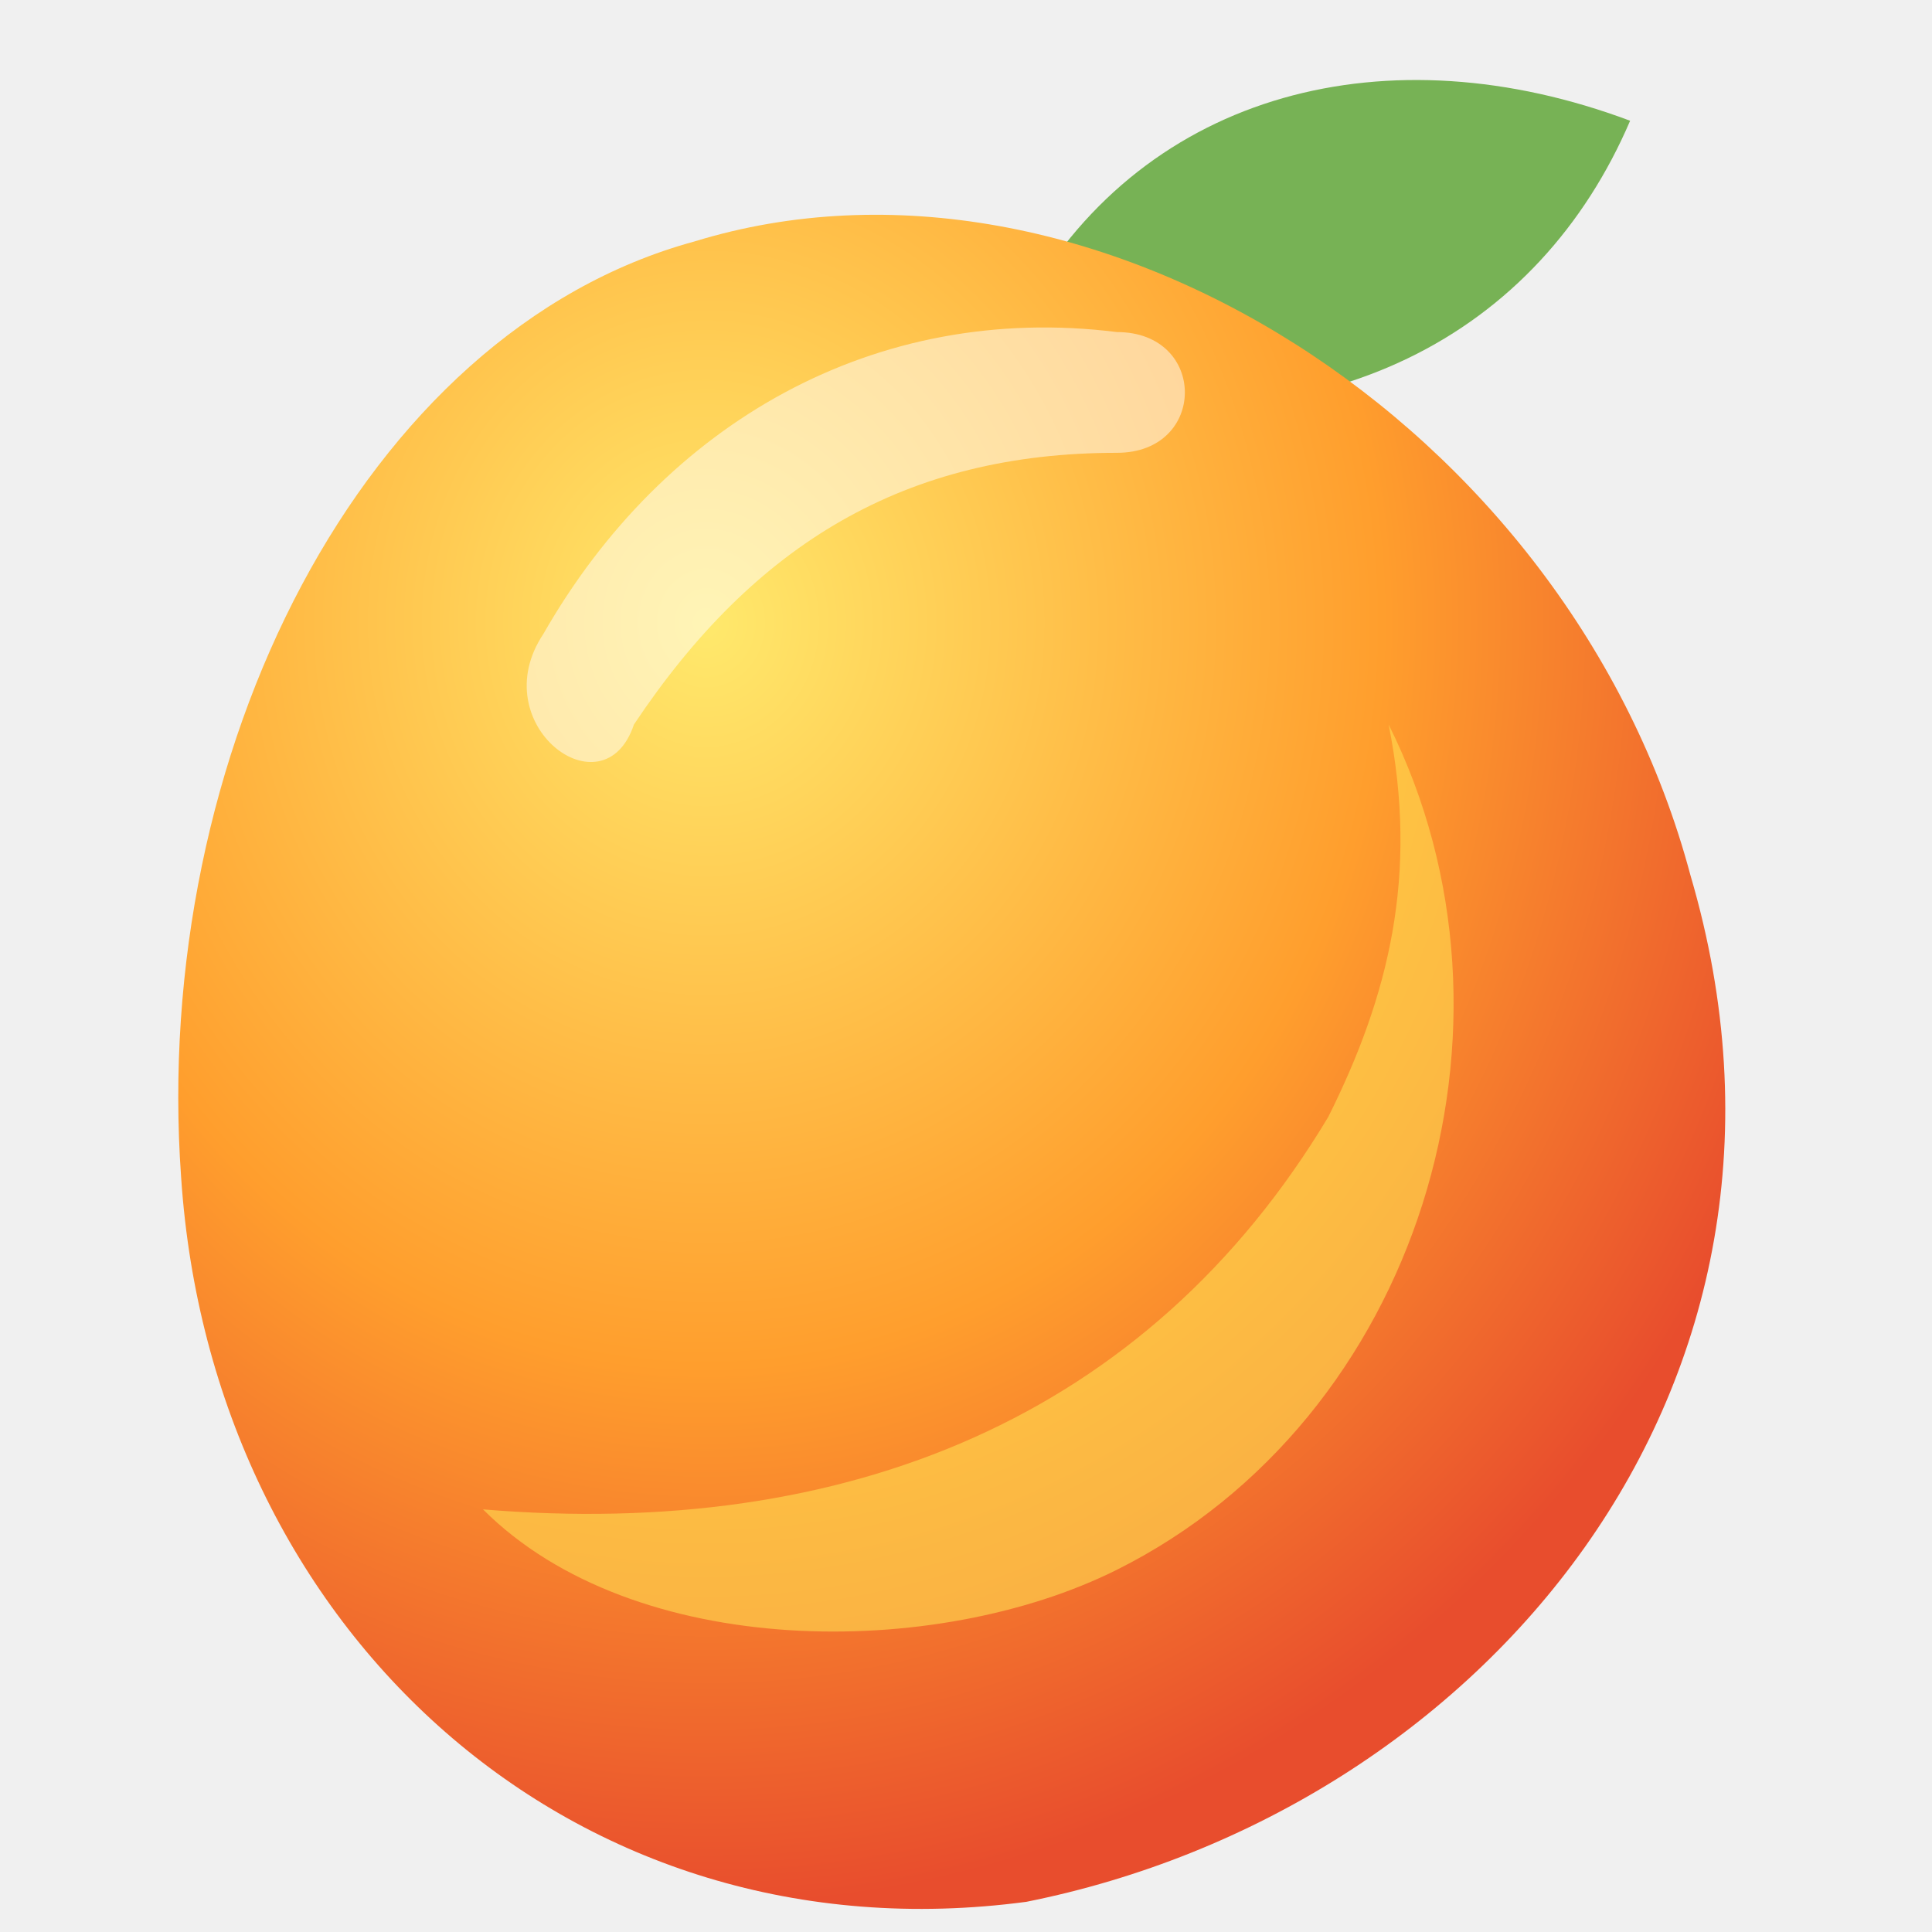
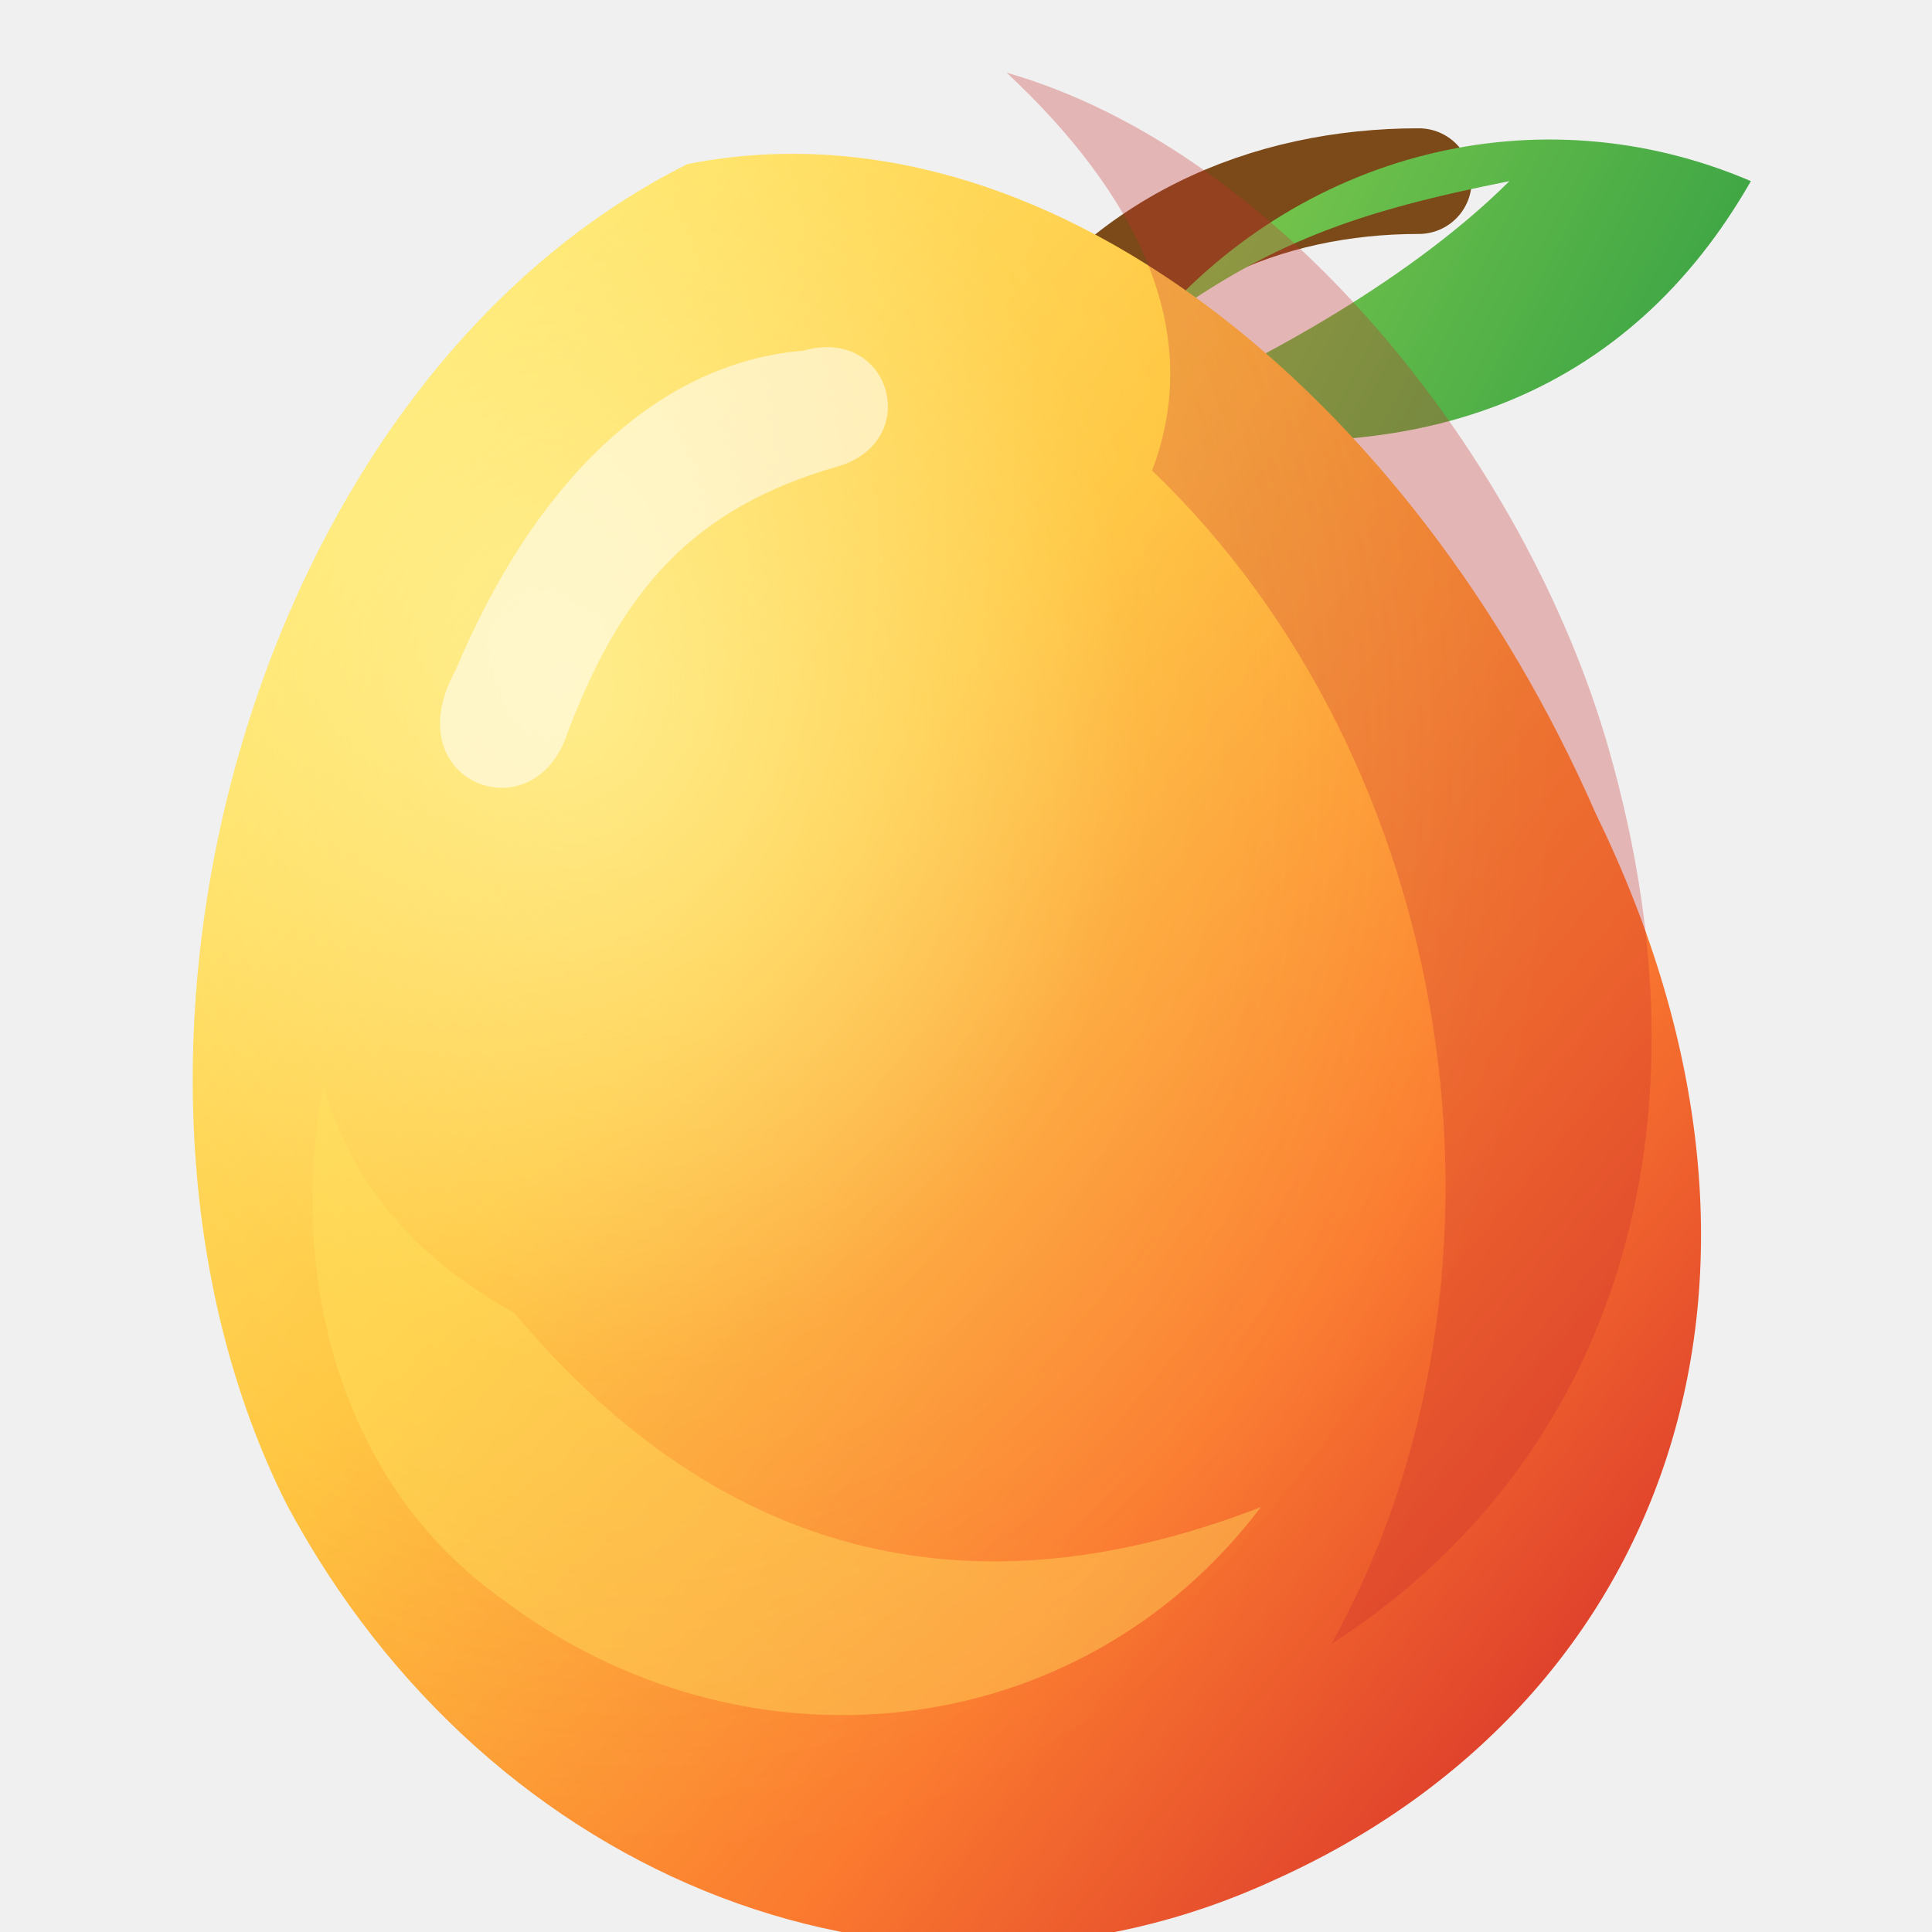
<svg xmlns="http://www.w3.org/2000/svg" viewBox="0 0 64 64">
  <defs>
-     <radialGradient id="a" cx="34%" cy="24%" r="76%">
-       <stop stop-color="#ffe96c" />
-       <stop offset=".58" stop-color="#ff9e2d" />
-       <stop offset="1" stop-color="#e84d2d" />
+     <linearGradient id="mangoSkin" x1="16" y1="8" x2="51" y2="60" gradientUnits="userSpaceOnUse">
+       <stop stop-color="#ffe86a" />
+       <stop offset=".36" stop-color="#ffc33b" />
+       <stop offset=".72" stop-color="#fb7a2f" />
+       <stop offset="1" stop-color="#d9342b" />
+     </linearGradient>
+     <radialGradient id="mangoGlow" cx="34%" cy="25%" r="66%">
+       <stop stop-color="#fff59d" stop-opacity=".78" />
+       <stop offset=".58" stop-color="#fff59d" stop-opacity=".12" />
+       <stop offset="1" stop-color="#fff59d" stop-opacity="0" />
    </radialGradient>
+     <linearGradient id="leafGreen" x1="34" y1="6" x2="57" y2="18" gradientUnits="userSpaceOnUse">
+       <stop stop-color="#8fd34f" />
+       <stop offset="1" stop-color="#2f9d43" />
+     </linearGradient>
  </defs>
-   <path fill="#77b255" d="M34 10c4-7 12-9 20-6-3 7-10 11-20 9z" />
-   <path fill="url(#a)" d="M23 8c13-4 29 6 33 21 5 17-7 31-22 34-15 2-27-9-28-24C5 25 12 11 23 8z" />
-   <path fill="#fff" opacity=".5" d="M18 21c4-7 11-11 19-10 3 0 3 4 0 4-7 0-12 3-16 9-1 3-5 0-3-3z" />
-   <path fill="#ffdd52" opacity=".6" d="M46 24c5 10 1 23-9 28-6 3-16 3-21-2 12 1 22-3 28-13 2-4 3-8 2-13z" />
+   <path d="M34 13c3-5 8-7 13-7" fill="none" stroke="#7c4a19" stroke-width="3.5" stroke-linecap="round" />
+   <path fill="url(#leafGreen)" d="M38 11c5-6 13-8 20-5-4 7-11 10-21 8 5-2 10-5 13-8-5 1-8 2-12 5z" />
+   <g transform="rotate(-16 32 34)">
+     <path fill="url(#mangoSkin)" d="M31 4c12 1 21 14 23 29 3 17-6 29-20 31-13 2-25-7-28-21C3 27 15 7 31 4z" />
+     <path fill="#c92a2a" opacity=".30" d="M43 18c7 12 5 29-5 39 10-3 17-12 17-26 0-10-5-22-13-27 3 5 4 10 1 14z" />
+     <path fill="url(#mangoGlow)" d="M31 4c12 1 21 14 23 29 3 17-6 29-20 31-13 2-25-7-28-21C3 27 15 7 31 4z" />
+     <path fill="#fff" opacity=".55" d="M19 18c4-5 9-8 14-7 3 0 3 4 0 4-5 0-8 2-11 6-2 3-6 0-3-3z" />
+     <path fill="#ffe45f" opacity=".40" d="M15 39c4 9 11 14 22 13-8 6-19 4-25-4-4-5-4-12-1-18 0 3 1 6 4 9z" />
+   </g>
</svg>
